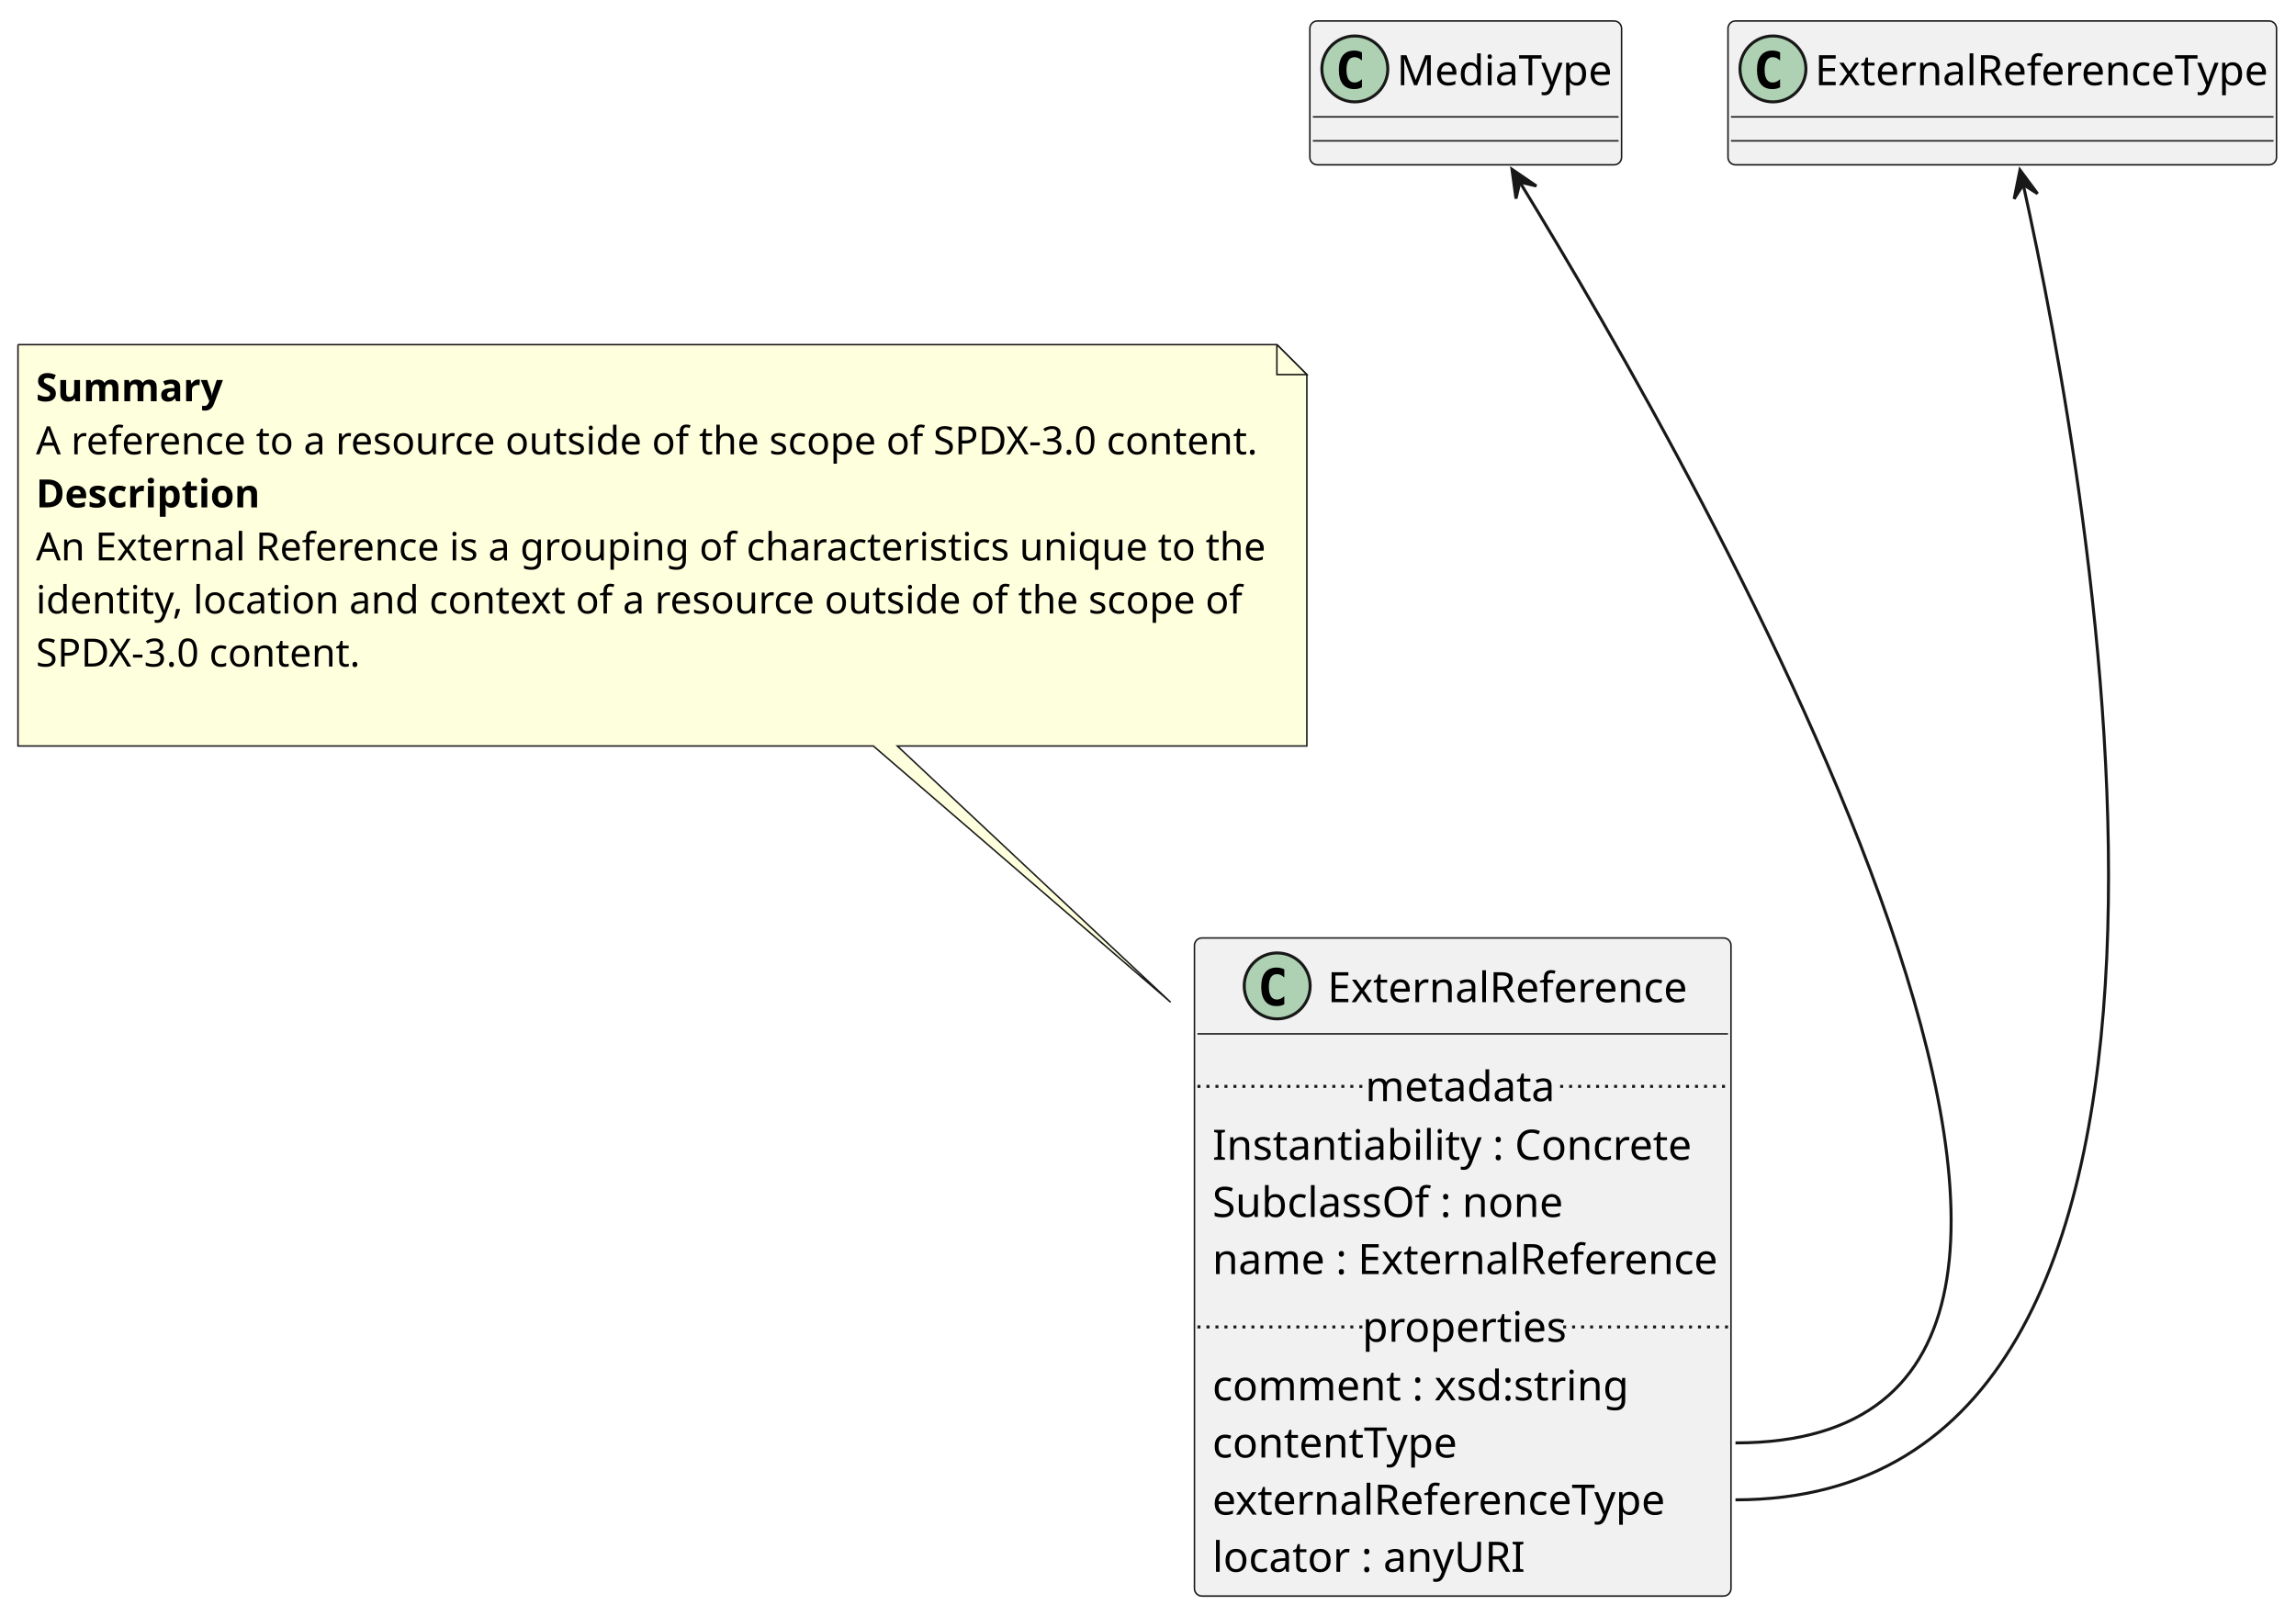
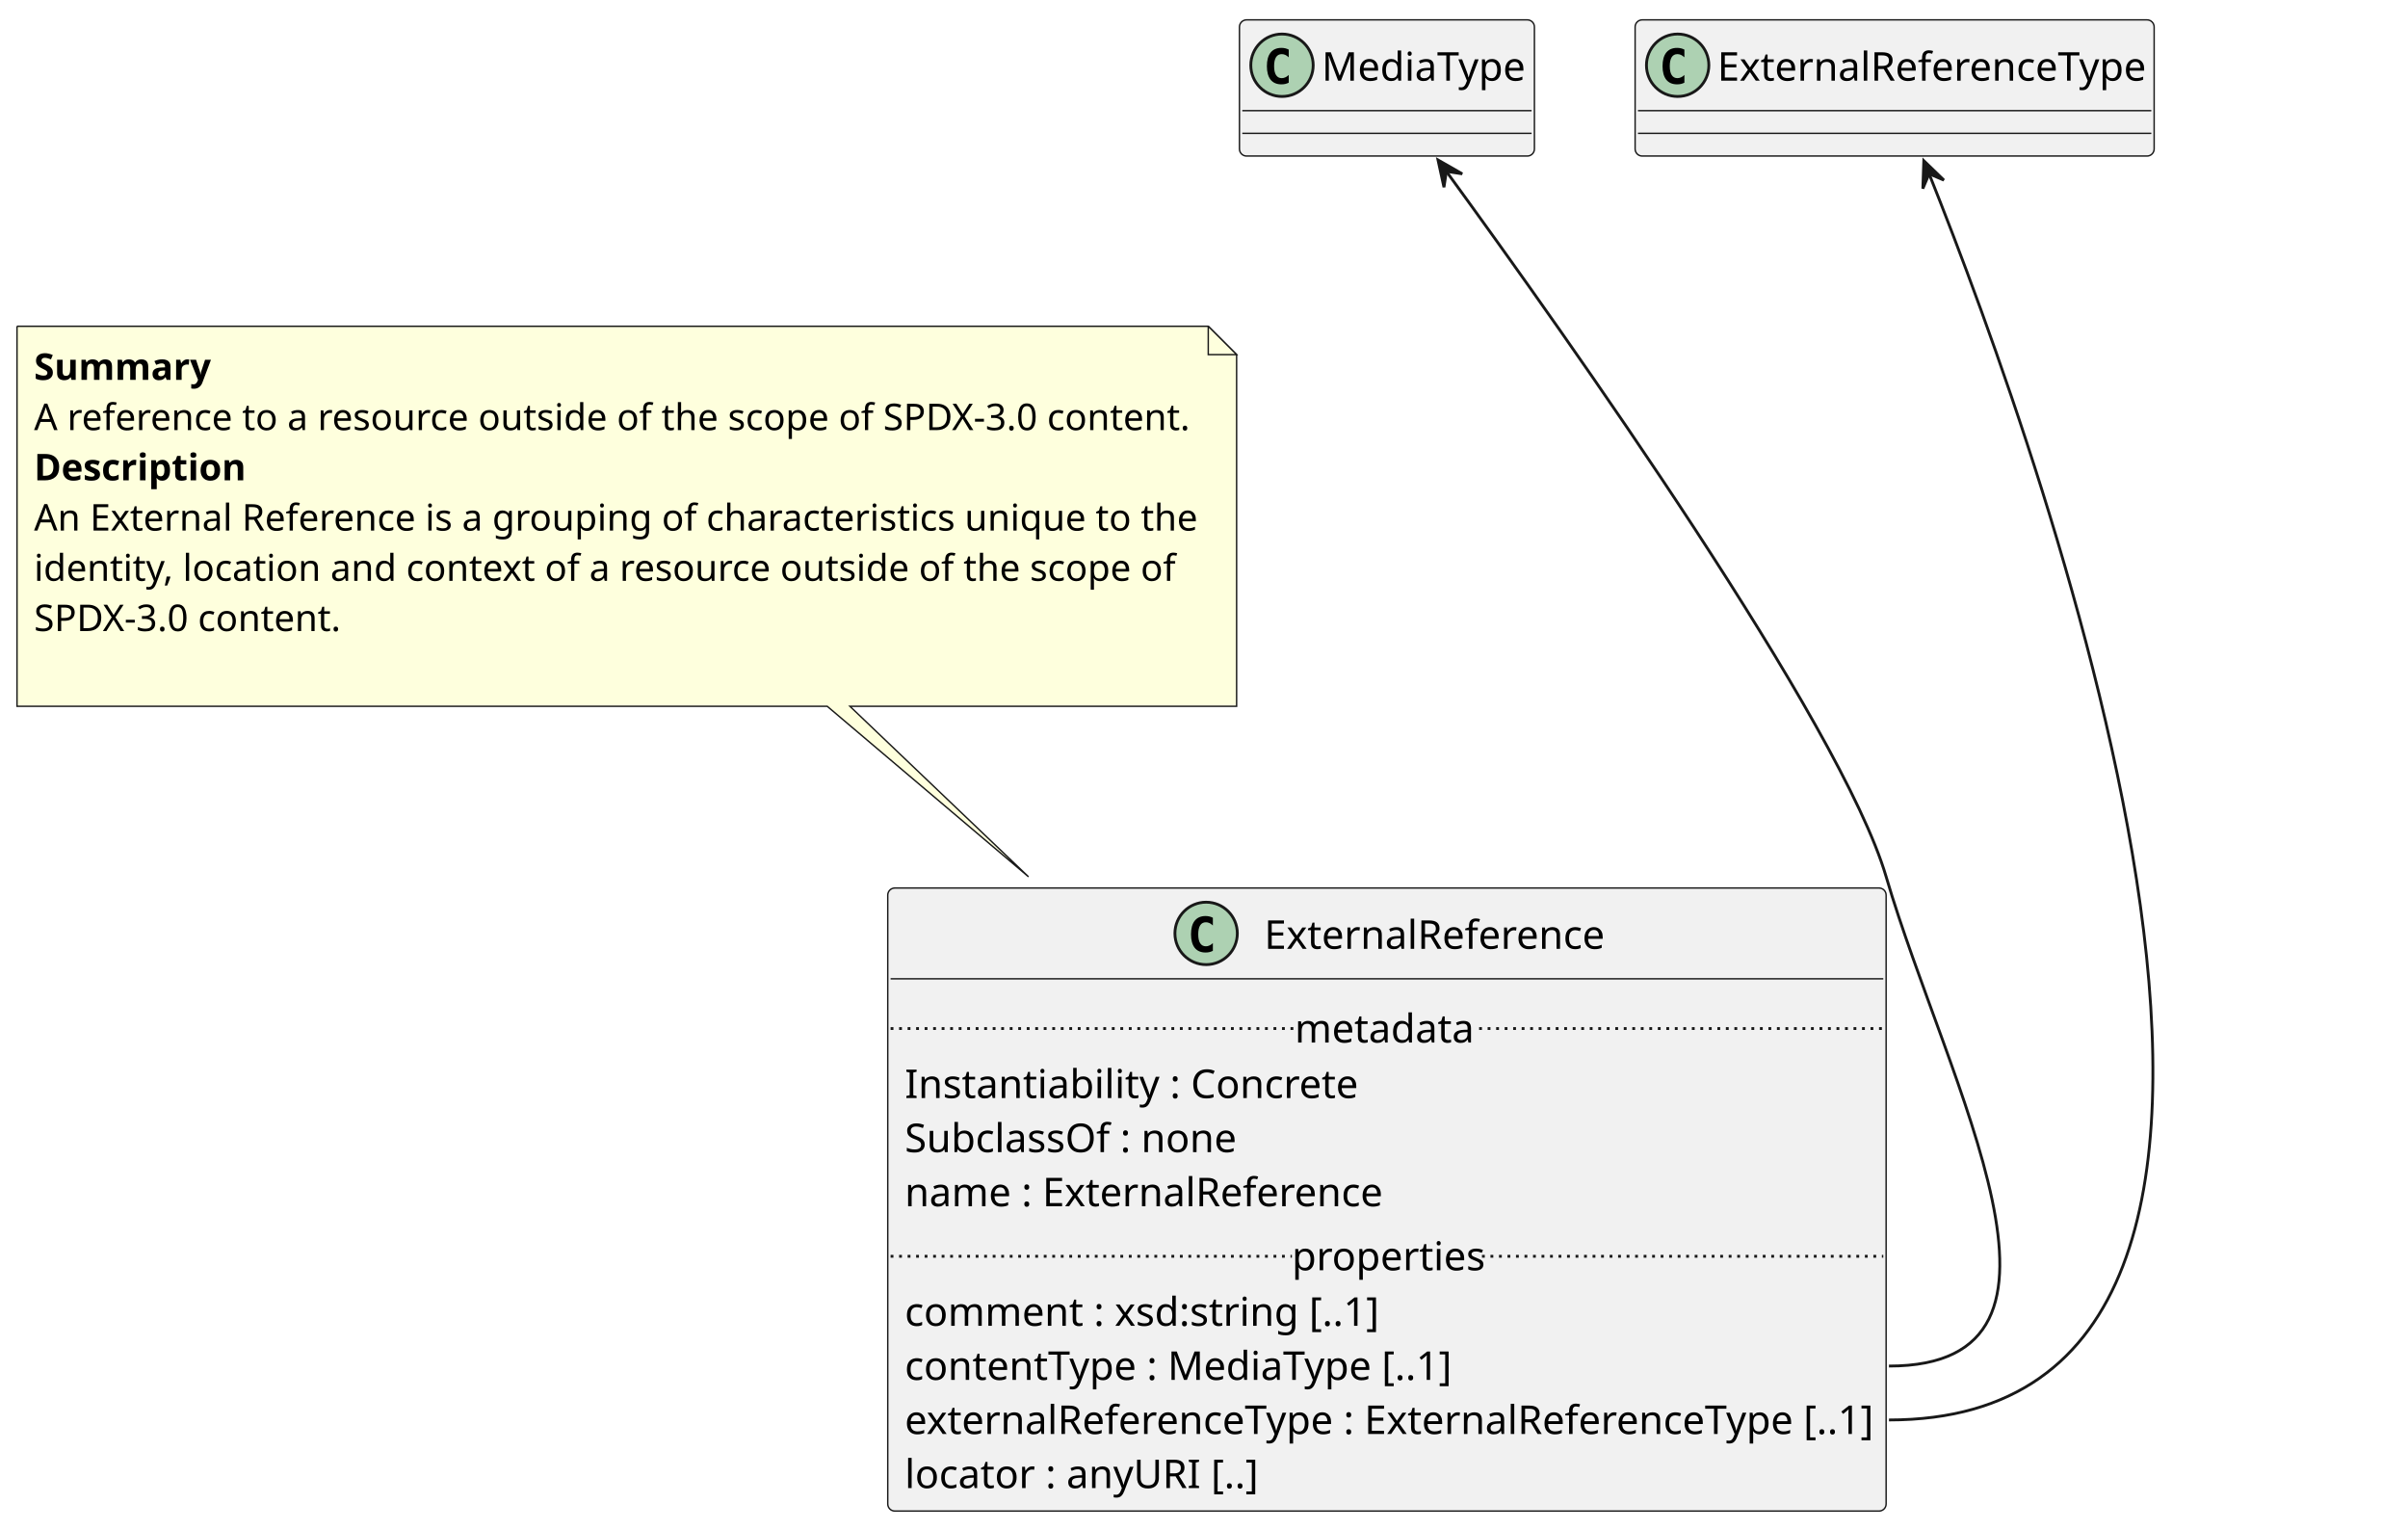
- <svg xmlns="http://www.w3.org/2000/svg" contentStyleType="text/css" height="539px" preserveAspectRatio="none" style="width:766px;height:539px;background:#FFFFFF;" version="1.1" viewBox="0 0 766 539" width="766px" zoomAndPan="magnify">
+ <svg xmlns="http://www.w3.org/2000/svg" contentStyleType="text/css" height="539px" preserveAspectRatio="none" style="width:849px;height:539px;background:#FFFFFF;" version="1.1" viewBox="0 0 849 539" width="849px" zoomAndPan="magnify">
  <defs />
  <g>
    <g id="elem_ExternalReference">
-       <rect codeLine="1" fill="#F1F1F1" height="219.611" id="ExternalReference" rx="2.5" ry="2.5" style="stroke:#181818;stroke-width:0.5;" width="179" x="398.5" y="313" />
-       <ellipse cx="426.1" cy="329" fill="#ADD1B2" rx="11" ry="11" style="stroke:#181818;stroke-width:1.0;" />
-       <path d="M425.897,335.734 Q423.413,335.734 422.084,334.094 Q420.772,332.422 420.772,329.312 Q420.772,326.188 422.084,324.531 Q423.413,322.875 425.897,322.875 Q426.616,322.875 427.272,323.031 Q427.913,323.188 428.475,323.484 L428.475,326.203 Q428.116,325.859 427.819,325.672 Q427.522,325.469 427.256,325.344 Q426.944,325.203 426.631,325.141 Q426.334,325.078 426.022,325.078 Q424.694,325.078 424.006,326.141 Q423.319,327.234 423.319,329.312 Q423.319,331.406 424.006,332.469 Q424.694,333.547 426.022,333.547 Q426.663,333.547 427.256,333.266 Q427.553,333.141 427.834,332.953 Q428.131,332.75 428.475,332.422 L428.475,335.141 Q427.897,335.438 427.256,335.594 Q426.616,335.734 425.897,335.734 Z " fill="#000000" />
-       <text fill="#000000" font-family="sans-serif" font-size="14" lengthAdjust="spacing" textLength="119" x="442.9" y="334.432">ExternalReference</text>
-       <line style="stroke:#181818;stroke-width:0.5;" x1="399.5" x2="576.5" y1="345" y2="345" />
-       <text fill="#000000" font-family="sans-serif" font-size="14" lengthAdjust="spacing" textLength="160" x="404.5" y="387.034">Instantiability : Concrete</text>
-       <text fill="#000000" font-family="sans-serif" font-size="14" lengthAdjust="spacing" textLength="116" x="404.5" y="406.102">SubclassOf : none</text>
-       <text fill="#000000" font-family="sans-serif" font-size="14" lengthAdjust="spacing" textLength="167" x="404.5" y="425.17">name : ExternalReference</text>
-       <line style="stroke:#181818;stroke-width:1.0;stroke-dasharray:1.0,2.0;" x1="399.5" x2="455.5" y1="362.534" y2="362.534" />
-       <text fill="#000000" font-family="sans-serif" font-size="14" lengthAdjust="spacing" textLength="65" x="455.5" y="367.466">metadata</text>
-       <line style="stroke:#181818;stroke-width:1.0;stroke-dasharray:1.0,2.0;" x1="520.5" x2="576.5" y1="362.534" y2="362.534" />
-       <text fill="#000000" font-family="sans-serif" font-size="14" lengthAdjust="spacing" textLength="137" x="404.5" y="467.305">comment : xsd:string</text>
-       <text fill="#000000" font-family="sans-serif" font-size="14" lengthAdjust="spacing" textLength="84" x="404.5" y="486.373">contentType</text>
-       <text fill="#000000" font-family="sans-serif" font-size="14" lengthAdjust="spacing" textLength="151" x="404.5" y="505.441">externalReferenceType</text>
-       <text fill="#000000" font-family="sans-serif" font-size="14" lengthAdjust="spacing" textLength="104" x="404.5" y="524.509">locator : anyURI</text>
-       <line style="stroke:#181818;stroke-width:1.0;stroke-dasharray:1.0,2.0;" x1="399.5" x2="454.5" y1="442.806" y2="442.806" />
-       <text fill="#000000" font-family="sans-serif" font-size="14" lengthAdjust="spacing" textLength="67" x="454.5" y="447.738">properties</text>
-       <line style="stroke:#181818;stroke-width:1.0;stroke-dasharray:1.0,2.0;" x1="521.5" x2="576.5" y1="442.806" y2="442.806" />
+       <rect codeLine="1" fill="#F1F1F1" height="219.611" id="ExternalReference" rx="2.5" ry="2.5" style="stroke:#181818;stroke-width:0.5;" width="352" x="313" y="313" />
+       <ellipse cx="425.25" cy="329" fill="#ADD1B2" rx="11" ry="11" style="stroke:#181818;stroke-width:1.0;" />
+       <path d="M425.047,335.734 Q422.562,335.734 421.234,334.094 Q419.922,332.422 419.922,329.312 Q419.922,326.188 421.234,324.531 Q422.562,322.875 425.047,322.875 Q425.766,322.875 426.422,323.031 Q427.062,323.188 427.625,323.484 L427.625,326.203 Q427.266,325.859 426.969,325.672 Q426.672,325.469 426.406,325.344 Q426.094,325.203 425.781,325.141 Q425.484,325.078 425.172,325.078 Q423.844,325.078 423.156,326.141 Q422.469,327.234 422.469,329.312 Q422.469,331.406 423.156,332.469 Q423.844,333.547 425.172,333.547 Q425.812,333.547 426.406,333.266 Q426.703,333.141 426.984,332.953 Q427.281,332.75 427.625,332.422 L427.625,335.141 Q427.047,335.438 426.406,335.594 Q425.766,335.734 425.047,335.734 Z " fill="#000000" />
+       <text fill="#000000" font-family="sans-serif" font-size="14" lengthAdjust="spacing" textLength="119" x="445.75" y="334.432">ExternalReference</text>
+       <line style="stroke:#181818;stroke-width:0.5;" x1="314" x2="664" y1="345" y2="345" />
+       <text fill="#000000" font-family="sans-serif" font-size="14" lengthAdjust="spacing" textLength="160" x="319" y="387.034">Instantiability : Concrete</text>
+       <text fill="#000000" font-family="sans-serif" font-size="14" lengthAdjust="spacing" textLength="116" x="319" y="406.102">SubclassOf : none</text>
+       <text fill="#000000" font-family="sans-serif" font-size="14" lengthAdjust="spacing" textLength="167" x="319" y="425.17">name : ExternalReference</text>
+       <line style="stroke:#181818;stroke-width:1.0;stroke-dasharray:1.0,2.0;" x1="314" x2="456.5" y1="362.534" y2="362.534" />
+       <text fill="#000000" font-family="sans-serif" font-size="14" lengthAdjust="spacing" textLength="65" x="456.5" y="367.466">metadata</text>
+       <line style="stroke:#181818;stroke-width:1.0;stroke-dasharray:1.0,2.0;" x1="521.5" x2="664" y1="362.534" y2="362.534" />
+       <text fill="#000000" font-family="sans-serif" font-size="14" lengthAdjust="spacing" textLength="164" x="319" y="467.305">comment : xsd:string [..1]</text>
+       <text fill="#000000" font-family="sans-serif" font-size="14" lengthAdjust="spacing" textLength="194" x="319" y="486.373">contentType : MediaType [..1]</text>
+       <text fill="#000000" font-family="sans-serif" font-size="14" lengthAdjust="spacing" textLength="340" x="319" y="505.441">externalReferenceType : ExternalReferenceType [..1]</text>
+       <text fill="#000000" font-family="sans-serif" font-size="14" lengthAdjust="spacing" textLength="123" x="319" y="524.509">locator : anyURI [..]</text>
+       <line style="stroke:#181818;stroke-width:1.0;stroke-dasharray:1.0,2.0;" x1="314" x2="455.5" y1="442.806" y2="442.806" />
+       <text fill="#000000" font-family="sans-serif" font-size="14" lengthAdjust="spacing" textLength="67" x="455.5" y="447.738">properties</text>
+       <line style="stroke:#181818;stroke-width:1.0;stroke-dasharray:1.0,2.0;" x1="522.5" x2="664" y1="442.806" y2="442.806" />
    </g>
    <g id="elem_GMN3">
-       <path d="M6,115 L6,248.942 A0,0 0 0 0 6,248.942 L291.37,248.942 L390.55,334.45 L299.37,248.942 L436,248.942 A0,0 0 0 0 436,248.942 L436,125 L426,115 L6,115 A0,0 0 0 0 6,115 " fill="#FEFFDD" style="stroke:#181818;stroke-width:0.5;" />
+       <path d="M6,115 L6,248.942 A0,0 0 0 0 6,248.942 L291.65,248.942 L362.64,309.05 L299.65,248.942 L436,248.942 A0,0 0 0 0 436,248.942 L436,125 L426,115 L6,115 A0,0 0 0 0 6,115 " fill="#FEFFDD" style="stroke:#181818;stroke-width:0.5;" />
      <path d="M426,115 L426,125 L436,125 L426,115 " fill="#FEFFDD" style="stroke:#181818;stroke-width:0.5;" />
      <text fill="#000000" font-family="sans-serif" font-size="13" font-weight="bold" lengthAdjust="spacing" textLength="62" x="12" y="133.897">Summary</text>
      <text fill="#000000" font-family="sans-serif" font-size="13" lengthAdjust="spacing" textLength="409" x="12" y="151.603">A reference to a resource outside of the scope of SPDX-3.0 content.</text>
      <text fill="#000000" font-family="sans-serif" font-size="13" font-weight="bold" lengthAdjust="spacing" textLength="81" x="12" y="169.309">Description</text>
      <text fill="#000000" font-family="sans-serif" font-size="13" lengthAdjust="spacing" textLength="406" x="12" y="187.015">An External Reference is a grouping of characteristics unique to the</text>
      <text fill="#000000" font-family="sans-serif" font-size="13" lengthAdjust="spacing" textLength="400" x="12" y="204.721">identity, location and context of a resource outside of the scope of</text>
      <text fill="#000000" font-family="sans-serif" font-size="13" lengthAdjust="spacing" textLength="107" x="12" y="222.427">SPDX-3.0 content.</text>
      <text fill="#000000" font-family="sans-serif" font-size="13" lengthAdjust="spacing" textLength="3" x="12" y="240.133"> </text>
    </g>
    <g id="elem_MediaType">
      <rect fill="#F1F1F1" height="48" id="MediaType" rx="2.5" ry="2.5" style="stroke:#181818;stroke-width:0.5;" width="104" x="437" y="7" />
      <ellipse cx="452" cy="23" fill="#ADD1B2" rx="11" ry="11" style="stroke:#181818;stroke-width:1.0;" />
      <path d="M451.797,29.734 Q449.312,29.734 447.984,28.094 Q446.672,26.422 446.672,23.312 Q446.672,20.188 447.984,18.531 Q449.312,16.875 451.797,16.875 Q452.516,16.875 453.172,17.031 Q453.812,17.188 454.375,17.484 L454.375,20.203 Q454.016,19.859 453.719,19.672 Q453.422,19.469 453.156,19.344 Q452.844,19.203 452.531,19.141 Q452.234,19.078 451.922,19.078 Q450.594,19.078 449.906,20.141 Q449.219,21.234 449.219,23.312 Q449.219,25.406 449.906,26.469 Q450.594,27.547 451.922,27.547 Q452.562,27.547 453.156,27.266 Q453.453,27.141 453.734,26.953 Q454.031,26.75 454.375,26.422 L454.375,29.141 Q453.797,29.438 453.156,29.594 Q452.516,29.734 451.797,29.734 Z " fill="#000000" />
      <text fill="#000000" font-family="sans-serif" font-size="14" lengthAdjust="spacing" textLength="72" x="466" y="28.432">MediaType</text>
      <line style="stroke:#181818;stroke-width:0.5;" x1="438" x2="540" y1="39" y2="39" />
      <line style="stroke:#181818;stroke-width:0.5;" x1="438" x2="540" y1="47" y2="47" />
    </g>
    <g id="elem_ExternalReferenceType">
      <rect fill="#F1F1F1" height="48" id="ExternalReferenceType" rx="2.5" ry="2.5" style="stroke:#181818;stroke-width:0.5;" width="183" x="576.5" y="7" />
      <ellipse cx="591.5" cy="23" fill="#ADD1B2" rx="11" ry="11" style="stroke:#181818;stroke-width:1.0;" />
      <path d="M591.297,29.734 Q588.812,29.734 587.484,28.094 Q586.172,26.422 586.172,23.312 Q586.172,20.188 587.484,18.531 Q588.812,16.875 591.297,16.875 Q592.016,16.875 592.672,17.031 Q593.312,17.188 593.875,17.484 L593.875,20.203 Q593.516,19.859 593.219,19.672 Q592.922,19.469 592.656,19.344 Q592.344,19.203 592.031,19.141 Q591.734,19.078 591.422,19.078 Q590.094,19.078 589.406,20.141 Q588.719,21.234 588.719,23.312 Q588.719,25.406 589.406,26.469 Q590.094,27.547 591.422,27.547 Q592.062,27.547 592.656,27.266 Q592.953,27.141 593.234,26.953 Q593.531,26.75 593.875,26.422 L593.875,29.141 Q593.297,29.438 592.656,29.594 Q592.016,29.734 591.297,29.734 Z " fill="#000000" />
      <text fill="#000000" font-family="sans-serif" font-size="14" lengthAdjust="spacing" textLength="151" x="605.5" y="28.432">ExternalReferenceType</text>
      <line style="stroke:#181818;stroke-width:0.5;" x1="577.5" x2="758.5" y1="39" y2="39" />
      <line style="stroke:#181818;stroke-width:0.5;" x1="577.5" x2="758.5" y1="47" y2="47" />
    </g>
    <g id="link_MediaType_ExternalReference">
-       <path codeLine="21" d="M506.94,60.59 C567.54,159.55 751.43,481.5 579,481.5 " fill="none" id="MediaType-backto-ExternalReference" style="stroke:#181818;stroke-width:1.0;" />
-       <polygon fill="#181818" points="504.44,56.51,505.765,66.269,507.067,60.764,512.572,62.066,504.44,56.51" style="stroke:#181818;stroke-width:1.0;" />
+       <path codeLine="21" d="M509.86,60.29 C552.96,119.41 649.13,255.01 665,309 C686.62,382.56 742.67,481.5 666,481.5 " fill="none" id="MediaType-backto-ExternalReference" style="stroke:#181818;stroke-width:1.0;" />
+       <polygon fill="#181818" points="507,56.38,509.101,66.002,509.959,60.411,515.55,61.268,507,56.38" style="stroke:#181818;stroke-width:1.0;" />
    </g>
    <g id="link_ExternalReferenceType_ExternalReference">
-       <path codeLine="22" d="M674.95,61.37 C697.71,164 758.62,500.5 579,500.5 " fill="none" id="ExternalReferenceType-backto-ExternalReference" style="stroke:#181818;stroke-width:1.0;" />
-       <polygon fill="#181818" points="673.91,56.71,671.964,66.365,674.998,61.59,679.772,64.624,673.91,56.71" style="stroke:#181818;stroke-width:1.0;" />
+       <path codeLine="22" d="M680.07,61.06 C721.02,163.33 842.64,500.5 666,500.5 " fill="none" id="ExternalReferenceType-backto-ExternalReference" style="stroke:#181818;stroke-width:1.0;" />
+       <polygon fill="#181818" points="678.28,56.64,677.945,66.483,680.154,61.275,685.362,63.484,678.28,56.64" style="stroke:#181818;stroke-width:1.0;" />
    </g>
  </g>
</svg>
